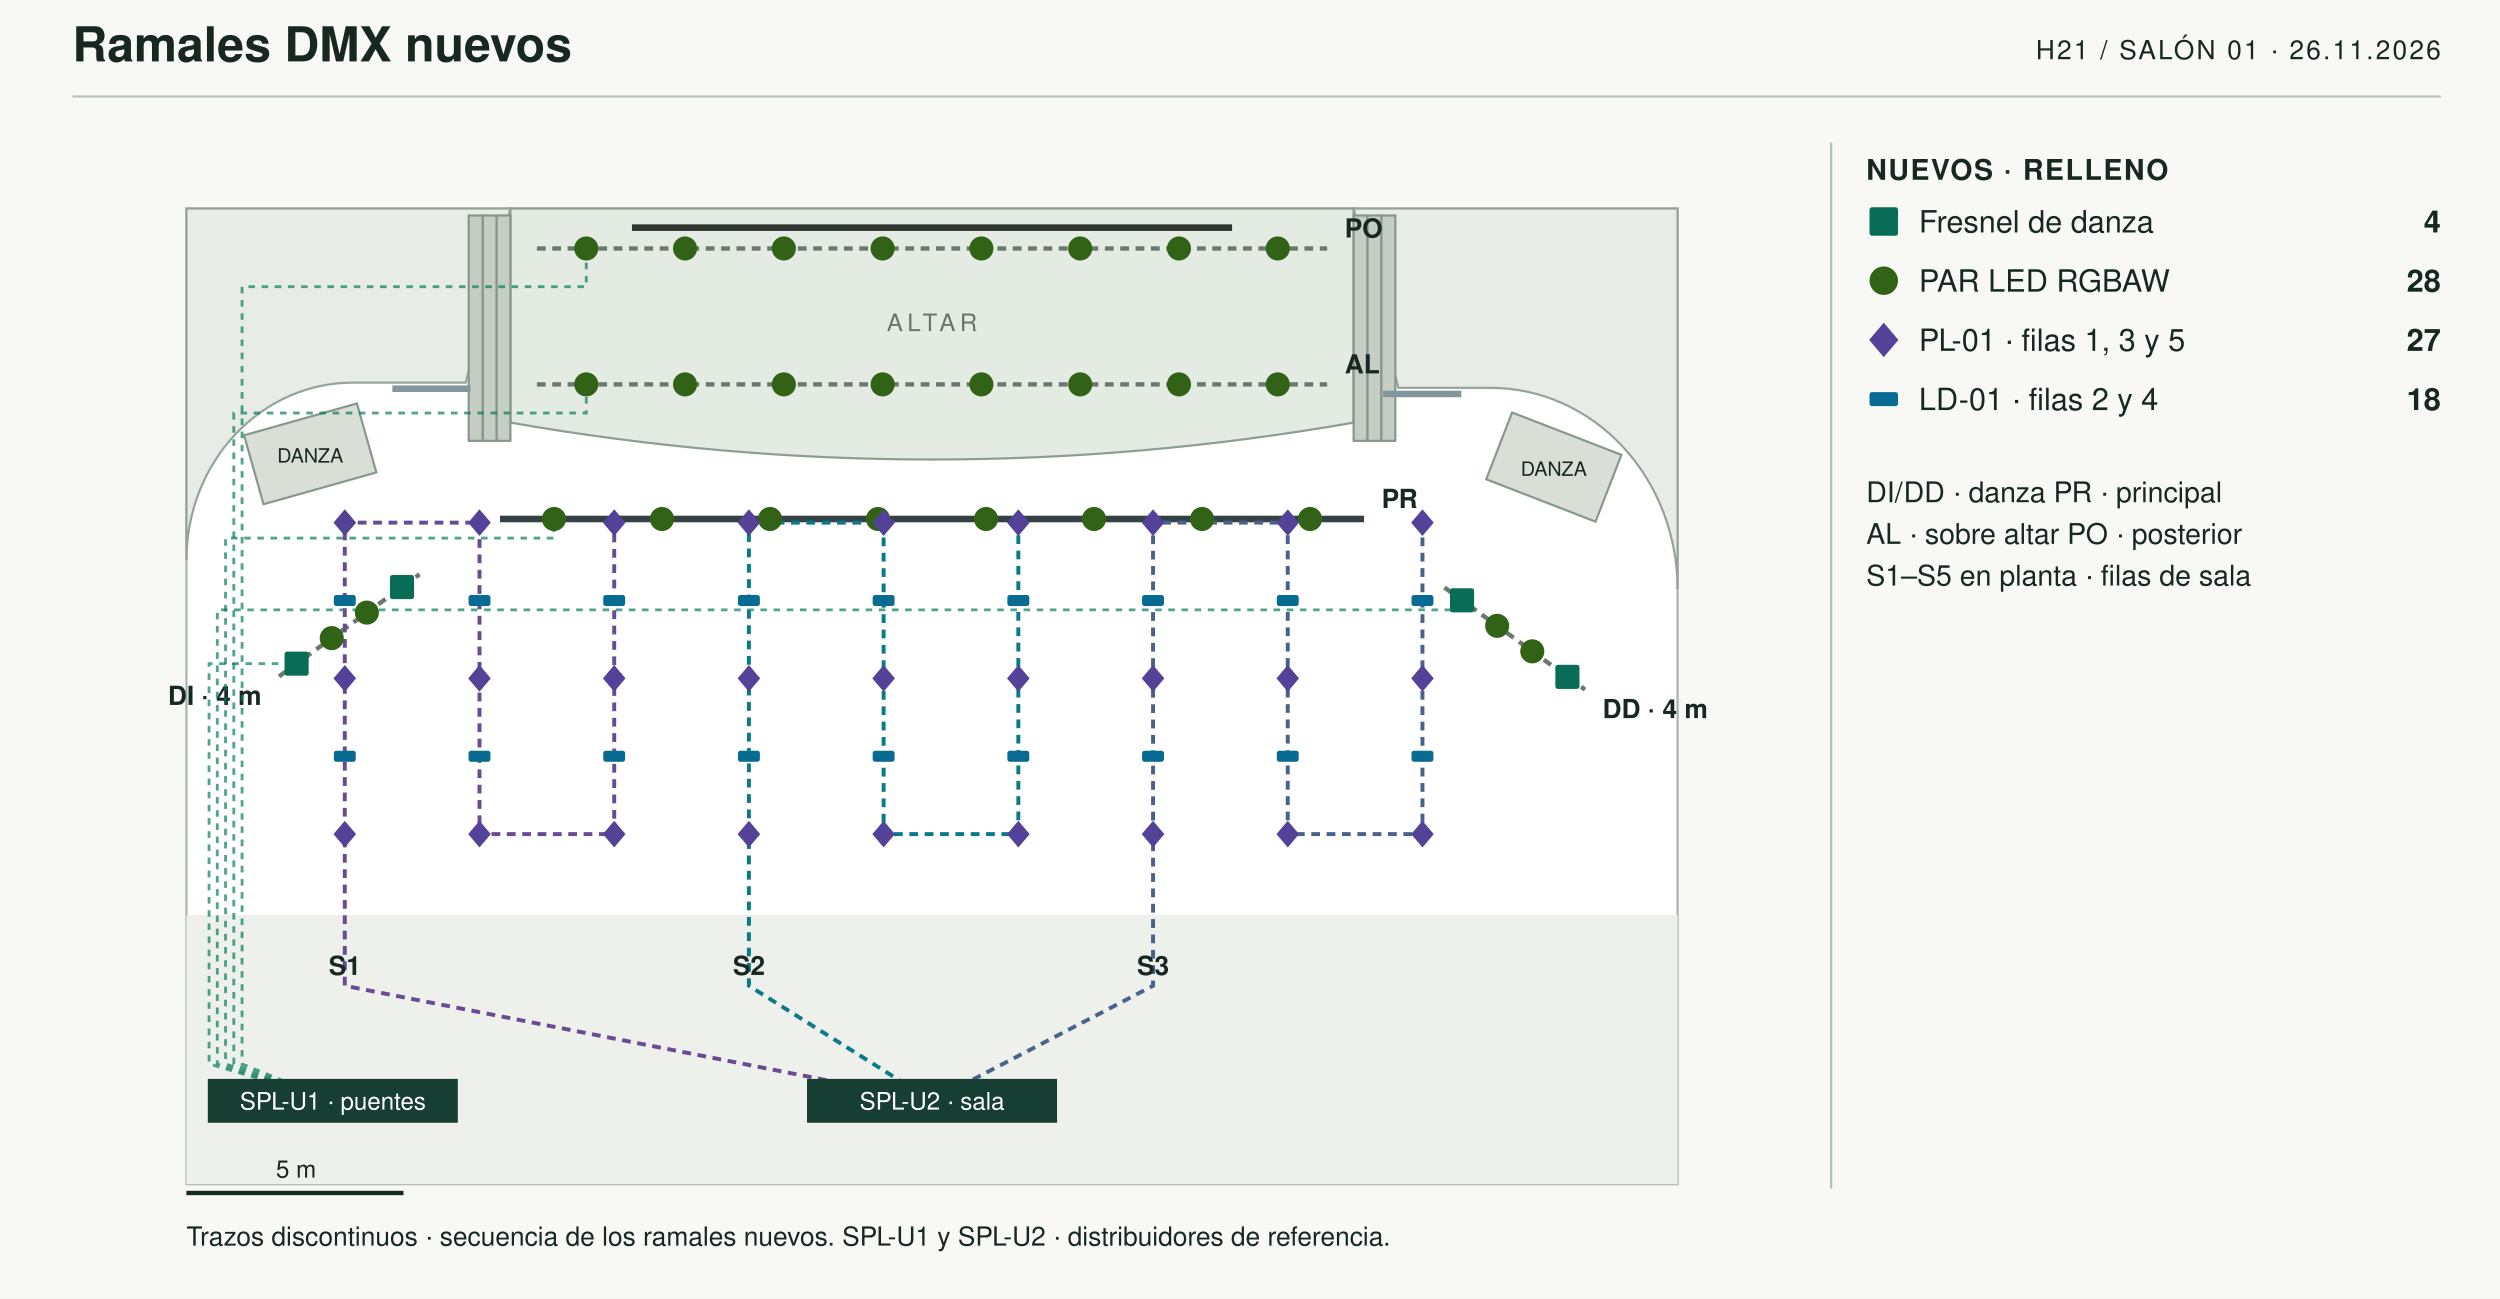
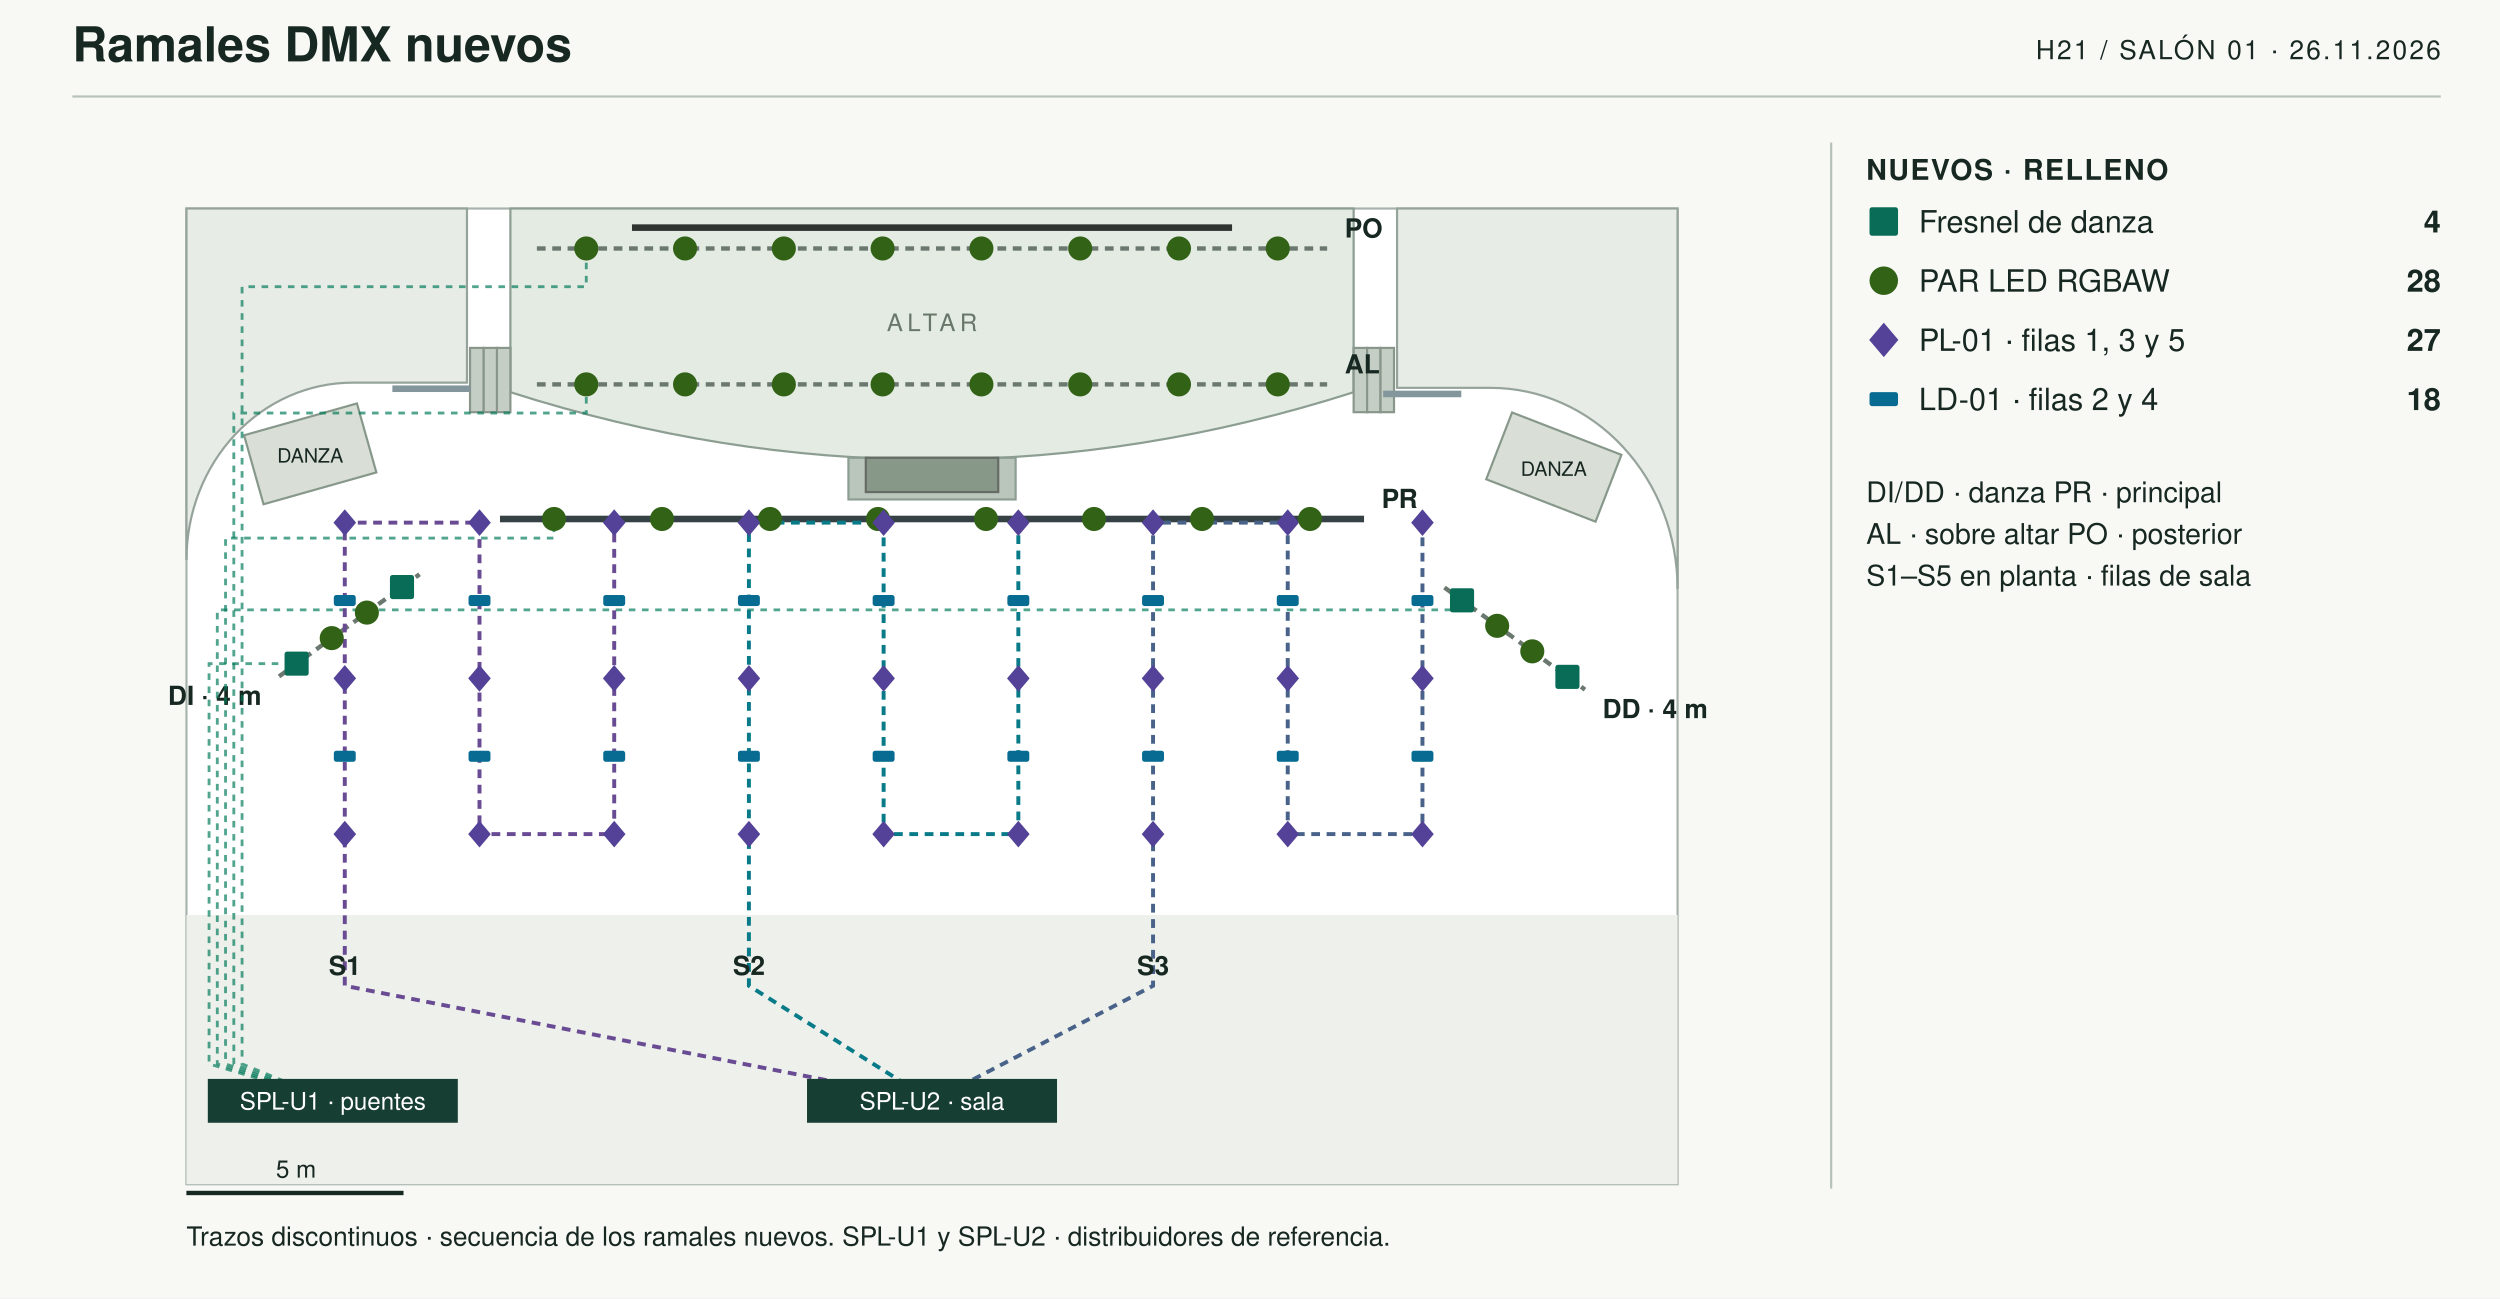
<svg xmlns="http://www.w3.org/2000/svg" viewBox="0 0 1140 592" role="img" aria-labelledby="t d">
  <rect width="1140" height="592" fill="#f8f9f4" />
  <g font-family="Helvetica,Arial,sans-serif" fill="#172722">
    <text x="33" y="28" font-size="22" text-anchor="start" font-weight="bold">Ramales DMX nuevos</text>
    <text x="1113" y="27" font-size="12" text-anchor="end" letter-spacing="1">H21  /  SALÓN 01  ·  26.11.2026</text>
    <line x1="33" y1="44" x2="1113" y2="44" stroke="#b6c2b8" />
    <line x1="835" y1="65" x2="835" y2="542" stroke="#b6c2b8" />
    <polygon points="85.03,95.09 764.97,95.09 764.97,540.00 85.03,540.00" fill="#fff" stroke="#a8b3ad" />
    <polygon points="85.03,417.24 764.97,417.24 764.97,540.00 85.03,540.00" fill="#edf0eb" stroke="none" />
-     <polygon points="212.35,174.49 160.74,174.49 157.03,174.59 153.32,174.88 149.63,175.36 145.97,176.04 142.35,176.91 138.77,177.97 135.24,179.21 131.77,180.64 128.37,182.25 125.05,184.03 121.82,185.98 118.68,188.11 115.64,190.39 112.71,192.83 109.90,195.42 107.21,198.16 104.65,201.03 102.22,204.03 99.93,207.16 97.79,210.40 95.81,213.75 93.97,217.20 92.30,220.74 90.80,224.37 89.46,228.07 88.29,231.84 87.30,235.66 86.49,239.53 85.85,243.44 85.40,247.37 85.13,251.33 85.03,255.29 85.03,95.09 232.74,95.09" fill="#e8ece6" stroke="#95a39a" />
-     <polygon points="637.65,176.86 679.79,176.86 683.97,176.97 688.14,177.31 692.29,177.86 696.41,178.63 700.49,179.61 704.52,180.81 708.49,182.23 712.39,183.85 716.21,185.67 719.94,187.69 723.58,189.91 727.11,192.32 730.53,194.91 733.83,197.68 736.99,200.63 740.02,203.73 742.90,206.99 745.63,210.40 748.20,213.95 750.61,217.63 752.85,221.43 754.91,225.35 756.79,229.37 758.48,233.49 759.99,237.69 761.30,241.96 762.41,246.30 763.33,250.69 764.04,255.13 764.56,259.60 764.86,264.09 764.97,268.59 764.97,95.09 617.26,95.09" fill="#e8ece6" stroke="#95a39a" />
-     <polygon points="232.74,95.09 617.26,95.09 617.26,192.70 605.24,194.74 593.23,196.65 581.21,198.42 569.19,200.07 557.18,201.58 545.16,202.96 533.15,204.21 521.13,205.33 509.11,206.31 497.10,207.17 485.08,207.89 473.06,208.48 461.05,208.94 449.03,209.27 437.02,209.47 425.00,209.53 412.98,209.47 400.97,209.27 388.95,208.94 376.94,208.48 364.92,207.89 352.90,207.17 340.89,206.31 328.87,205.33 316.85,204.21 304.84,202.96 292.82,201.58 280.81,200.07 268.79,198.42 256.77,196.65 244.76,194.74 232.74,192.70" fill="#e3ebe3" stroke="#8c9d91" />
-     <polygon points="232.74,98.26 226.41,98.26 226.41,201.02 232.74,201.02" fill="#c5cec4" stroke="#89968b" />
-     <polygon points="226.41,98.26 220.07,98.26 220.07,201.02 226.41,201.02" fill="#c5cec4" stroke="#89968b" />
-     <polygon points="220.07,98.26 213.73,98.26 213.73,201.02 220.07,201.02" fill="#c5cec4" stroke="#89968b" />
-     <polygon points="617.26,98.26 623.59,98.26 623.59,201.02 617.26,201.02" fill="#c5cec4" stroke="#89968b" />
-     <polygon points="623.59,98.26 629.93,98.26 629.93,201.02 623.59,201.02" fill="#c5cec4" stroke="#89968b" />
-     <polygon points="629.93,98.26 636.27,98.26 636.27,201.02 629.93,201.02" fill="#c5cec4" stroke="#89968b" />
+     <polygon points="212.94,174.49 160.74,174.49 157.03,174.59 153.32,174.88 149.63,175.36 145.97,176.04 142.35,176.91 138.77,177.97 135.24,179.21 131.77,180.64 128.37,182.25 125.05,184.03 121.82,185.98 118.68,188.11 115.64,190.39 112.71,192.83 109.90,195.42 107.21,198.16 104.65,201.03 102.22,204.03 99.93,207.16 97.79,210.40 95.81,213.75 93.97,217.20 92.30,220.74 90.80,224.37 89.46,228.07 88.29,231.84 87.30,235.66 86.49,239.53 85.85,243.44 85.40,247.37 85.13,251.33 85.03,255.29 85.03,95.09 212.94,95.09" fill="#e8ece6" stroke="#95a39a" />
+     <polygon points="637.06,176.86 679.79,176.86 683.97,176.97 688.14,177.31 692.29,177.86 696.41,178.63 700.49,179.61 704.52,180.81 708.49,182.23 712.39,183.85 716.21,185.67 719.94,187.69 723.58,189.91 727.11,192.32 730.53,194.91 733.83,197.68 736.99,200.63 740.02,203.73 742.90,206.99 745.63,210.40 748.20,213.95 750.61,217.63 752.85,221.43 754.91,225.35 756.79,229.37 758.48,233.49 759.99,237.69 761.30,241.96 762.41,246.30 763.33,250.69 764.04,255.13 764.56,259.60 764.86,264.09 764.97,268.59 764.97,95.09 637.06,95.09" fill="#e8ece6" stroke="#95a39a" />
+     <polygon points="232.74,95.09 617.26,95.09 617.26,178.84 605.24,182.56 593.23,186.04 581.21,189.27 569.19,192.27 557.18,195.03 545.16,197.55 533.15,199.82 521.13,201.86 509.11,203.66 497.10,205.22 485.08,206.54 473.06,207.62 461.05,208.46 449.03,209.05 437.02,209.41 425.00,209.53 412.98,209.41 400.97,209.05 388.95,208.46 376.94,207.62 364.92,206.54 352.90,205.22 340.89,203.66 328.87,201.86 316.85,199.82 304.84,197.55 292.82,195.03 280.81,192.27 268.79,189.27 256.77,186.04 244.76,182.56 232.74,178.84" fill="#e3ebe3" stroke="#8c9d91" />
+     <polygon points="386.88,208.74 463.12,208.74 463.12,227.75 386.88,227.75" fill="#bac6bb" stroke="#8c9d91" />
+     <polygon points="394.81,208.74 455.19,208.74 455.19,224.38 394.81,224.38" fill="#879788" stroke="#666b65" />
+     <polygon points="232.74,158.65 226.60,158.65 226.60,187.95 232.74,187.95" fill="#c5cec4" stroke="#89968b" />
+     <polygon points="226.60,158.65 220.47,158.65 220.47,187.95 226.60,187.95" fill="#c5cec4" stroke="#89968b" />
+     <polygon points="220.47,158.65 214.33,158.65 214.33,187.95 220.47,187.95" fill="#c5cec4" stroke="#89968b" />
+     <polygon points="617.26,158.65 623.40,158.65 623.40,187.95 617.26,187.95" fill="#c5cec4" stroke="#89968b" />
+     <polygon points="623.40,158.65 629.53,158.65 629.53,187.95 623.40,187.95" fill="#c5cec4" stroke="#89968b" />
+     <polygon points="629.53,158.65 635.67,158.65 635.67,187.95 629.53,187.95" fill="#c5cec4" stroke="#89968b" />
    <polyline points="288.18,103.80 561.82,103.80" fill="none" stroke="#303431" stroke-width="3" />
    <text x="425" y="151" font-size="11" text-anchor="middle" fill="#68776a" letter-spacing="2">ALTAR</text>
    <polyline points="178.92,177.26 214.56,177.26" fill="none" stroke="#82969c" stroke-width="3" />
    <polyline points="630.71,179.64 666.35,179.64" fill="none" stroke="#82969c" stroke-width="3" />
    <polygon points="111.30,198.48 162.76,183.97 171.62,215.42 120.17,229.93" fill="#d9dfd6" stroke="#87988b" />
    <text x="141.464" y="210.951" font-size="9" text-anchor="middle">DANZA</text>
    <polygon points="689.51,188.10 739.36,207.41 727.56,237.88 677.71,218.56" fill="#d9dfd6" stroke="#87988b" />
    <text x="708.536" y="216.987" font-size="9" text-anchor="middle">DANZA</text>
    <polyline points="127.25,308.44 191.32,261.88" fill="none" stroke="#6b786f" stroke-width="2" stroke-dasharray="4 3" />
    <text x="119.247" y="321.437" font-size="12" text-anchor="end" font-weight="bold">DI · 4 m</text>
    <polyline points="658.68,267.92 722.75,314.47" fill="none" stroke="#6b786f" stroke-width="2" stroke-dasharray="4 3" />
    <text x="730.753" y="327.473" font-size="12" text-anchor="start" font-weight="bold">DD · 4 m</text>
    <polyline points="227.99,236.66 622.01,236.66" fill="none" stroke="#354144" stroke-width="3" />
    <text x="630.01" y="231.66" font-size="12" text-anchor="start" font-weight="bold">PR</text>
    <polyline points="244.82,175.28 605.18,175.28" fill="none" stroke="#6b786f" stroke-width="2" stroke-dasharray="4 3" />
    <text x="613.18" y="170.28" font-size="12" text-anchor="start" font-weight="bold">AL</text>
    <polyline points="244.82,113.31 605.18,113.31" fill="none" stroke="#6b786f" stroke-width="2" stroke-dasharray="4 3" />
    <text x="613.18" y="108.306" font-size="12" text-anchor="start" font-weight="bold">PO</text>
    <polyline points="151.76,501.98 95.33,485.15 95.33,302.62 135.26,302.62 135.26,302.62" fill="none" stroke="#007958" stroke-width="1.3" stroke-dasharray="3 3" opacity=".68" />
    <polyline points="151.76,501.98 99.09,485.15 99.09,278.10 666.69,278.10 666.69,273.74" fill="none" stroke="#007958" stroke-width="1.3" stroke-dasharray="3 3" opacity=".68" />
    <polyline points="151.76,501.98 102.85,485.15 102.85,245.37 252.62,245.37 252.62,236.66" fill="none" stroke="#007958" stroke-width="1.3" stroke-dasharray="3 3" opacity=".68" />
    <polyline points="151.76,501.98 106.62,485.15 106.62,188.35 267.34,188.35 267.34,175.28" fill="none" stroke="#007958" stroke-width="1.3" stroke-dasharray="3 3" opacity=".68" />
    <polyline points="151.76,501.98 110.38,485.15 110.38,130.73 267.34,130.73 267.34,113.31" fill="none" stroke="#007958" stroke-width="1.3" stroke-dasharray="3 3" opacity=".68" />
    <polyline points="425.00,501.98 157.22,449.51 157.22,380.36 157.22,344.85 157.22,309.34 157.22,273.83 157.22,238.32 218.65,238.32 218.65,273.83 218.65,309.34 218.65,344.85 218.65,380.36 280.08,380.36 280.08,344.85 280.08,309.34 280.08,273.83 280.08,238.32" fill="none" stroke="#694b93" stroke-width="1.8" stroke-dasharray="4 3" />
    <text x="157.221" y="444.56" font-size="12" text-anchor="middle" font-weight="bold">S1</text>
    <polyline points="425.00,501.98 341.50,449.51 341.50,380.36 341.50,344.85 341.50,309.34 341.50,273.83 341.50,238.32 402.93,238.32 402.93,273.83 402.93,309.34 402.93,344.85 402.93,380.36 464.36,380.36 464.36,344.85 464.36,309.34 464.36,273.83 464.36,238.32" fill="none" stroke="#087a88" stroke-width="1.8" stroke-dasharray="4 3" />
    <text x="341.504" y="444.56" font-size="12" text-anchor="middle" font-weight="bold">S2</text>
    <polyline points="425.00,501.98 525.79,449.51 525.79,380.36 525.79,344.85 525.79,309.34 525.79,273.83 525.79,238.32 587.21,238.32 587.21,273.83 587.21,309.34 587.21,344.85 587.21,380.36 648.64,380.36 648.64,344.85 648.64,309.34 648.64,273.83 648.64,238.32" fill="none" stroke="#496289" stroke-width="1.8" stroke-dasharray="4 3" />
    <text x="525.787" y="444.56" font-size="12" text-anchor="middle" font-weight="bold">S3</text>
    <rect x="94.76" y="491.98" width="114" height="20" fill="#173e32" />
    <text x="151.76" y="505.98" font-size="11" text-anchor="middle" fill="white">SPL-U1 · puentes</text>
    <rect x="368" y="491.98" width="114" height="20" fill="#173e32" />
    <text x="425" y="505.98" font-size="11" text-anchor="middle" fill="white">SPL-U2 · sala</text>
    <g data-id="DI-01" data-etapa="nuevo">
      <rect x="130.256" y="297.618" width="10" height="10" rx=".65" fill="#086c56" stroke="#086c56" stroke-width="1" />
    </g>
    <g data-id="DI-02" data-etapa="nuevo">
      <circle cx="151.275" cy="290.98" r="5" fill="#316216" stroke="#316216" stroke-width="1" />
    </g>
    <g data-id="DI-03" data-etapa="nuevo">
      <circle cx="167.293" cy="279.341" r="5" fill="#316216" stroke="#316216" stroke-width="1" />
    </g>
    <g data-id="DI-04" data-etapa="nuevo">
      <rect x="178.312" y="262.703" width="10" height="10" rx=".65" fill="#086c56" stroke="#086c56" stroke-width="1" />
    </g>
    <g data-id="DD-01" data-etapa="nuevo">
      <rect x="661.688" y="268.74" width="10" height="10" rx=".65" fill="#086c56" stroke="#086c56" stroke-width="1" />
    </g>
    <g data-id="DD-02" data-etapa="nuevo">
      <circle cx="682.707" cy="285.378" r="5" fill="#316216" stroke="#316216" stroke-width="1" />
    </g>
    <g data-id="DD-03" data-etapa="nuevo">
      <circle cx="698.725" cy="297.016" r="5" fill="#316216" stroke="#316216" stroke-width="1" />
    </g>
    <g data-id="DD-04" data-etapa="nuevo">
      <rect x="709.744" y="303.654" width="10" height="10" rx=".65" fill="#086c56" stroke="#086c56" stroke-width="1" />
    </g>
    <g data-id="PR-01" data-etapa="nuevo">
      <circle cx="252.616" cy="236.66" r="5" fill="#316216" stroke="#316216" stroke-width="1" />
    </g>
    <g data-id="PR-02" data-etapa="nuevo">
      <circle cx="301.869" cy="236.66" r="5" fill="#316216" stroke="#316216" stroke-width="1" />
    </g>
    <g data-id="PR-03" data-etapa="nuevo">
      <circle cx="351.121" cy="236.66" r="5" fill="#316216" stroke="#316216" stroke-width="1" />
    </g>
    <g data-id="PR-04" data-etapa="nuevo">
      <circle cx="400.374" cy="236.66" r="5" fill="#316216" stroke="#316216" stroke-width="1" />
    </g>
    <g data-id="PR-05" data-etapa="nuevo">
      <circle cx="449.626" cy="236.66" r="5" fill="#316216" stroke="#316216" stroke-width="1" />
    </g>
    <g data-id="PR-06" data-etapa="nuevo">
      <circle cx="498.879" cy="236.66" r="5" fill="#316216" stroke="#316216" stroke-width="1" />
    </g>
    <g data-id="PR-07" data-etapa="nuevo">
      <circle cx="548.131" cy="236.66" r="5" fill="#316216" stroke="#316216" stroke-width="1" />
    </g>
    <g data-id="PR-08" data-etapa="nuevo">
      <circle cx="597.384" cy="236.66" r="5" fill="#316216" stroke="#316216" stroke-width="1" />
    </g>
    <g data-id="AL-01" data-etapa="nuevo">
      <circle cx="267.342" cy="175.28" r="5" fill="#316216" stroke="#316216" stroke-width="1" />
    </g>
    <g data-id="AL-02" data-etapa="nuevo">
      <circle cx="312.387" cy="175.28" r="5" fill="#316216" stroke="#316216" stroke-width="1" />
    </g>
    <g data-id="AL-03" data-etapa="nuevo">
      <circle cx="357.433" cy="175.28" r="5" fill="#316216" stroke="#316216" stroke-width="1" />
    </g>
    <g data-id="AL-04" data-etapa="nuevo">
      <circle cx="402.478" cy="175.28" r="5" fill="#316216" stroke="#316216" stroke-width="1" />
    </g>
    <g data-id="AL-05" data-etapa="nuevo">
      <circle cx="447.522" cy="175.28" r="5" fill="#316216" stroke="#316216" stroke-width="1" />
    </g>
    <g data-id="AL-06" data-etapa="nuevo">
      <circle cx="492.567" cy="175.28" r="5" fill="#316216" stroke="#316216" stroke-width="1" />
    </g>
    <g data-id="AL-07" data-etapa="nuevo">
      <circle cx="537.612" cy="175.28" r="5" fill="#316216" stroke="#316216" stroke-width="1" />
    </g>
    <g data-id="AL-08" data-etapa="nuevo">
      <circle cx="582.658" cy="175.28" r="5" fill="#316216" stroke="#316216" stroke-width="1" />
    </g>
    <g data-id="PO-01" data-etapa="nuevo">
      <circle cx="267.342" cy="113.306" r="5" fill="#316216" stroke="#316216" stroke-width="1" />
    </g>
    <g data-id="PO-02" data-etapa="nuevo">
      <circle cx="312.387" cy="113.306" r="5" fill="#316216" stroke="#316216" stroke-width="1" />
    </g>
    <g data-id="PO-03" data-etapa="nuevo">
      <circle cx="357.433" cy="113.306" r="5" fill="#316216" stroke="#316216" stroke-width="1" />
    </g>
    <g data-id="PO-04" data-etapa="nuevo">
      <circle cx="402.478" cy="113.306" r="5" fill="#316216" stroke="#316216" stroke-width="1" />
    </g>
    <g data-id="PO-05" data-etapa="nuevo">
      <circle cx="447.522" cy="113.306" r="5" fill="#316216" stroke="#316216" stroke-width="1" />
    </g>
    <g data-id="PO-06" data-etapa="nuevo">
      <circle cx="492.567" cy="113.306" r="5" fill="#316216" stroke="#316216" stroke-width="1" />
    </g>
    <g data-id="PO-07" data-etapa="nuevo">
      <circle cx="537.612" cy="113.306" r="5" fill="#316216" stroke="#316216" stroke-width="1" />
    </g>
    <g data-id="PO-08" data-etapa="nuevo">
      <circle cx="582.658" cy="113.306" r="5" fill="#316216" stroke="#316216" stroke-width="1" />
    </g>
    <g data-id="S5-01" data-etapa="nuevo">
      <polygon points="157.221,375.051 161.721,380.361 157.221,385.671 152.721,380.361" fill="#534297" stroke="#534297" stroke-width="1" />
    </g>
    <g data-id="S4-01" data-etapa="nuevo">
      <rect x="152.721" y="342.826" width="9" height="4.05" rx=".65" fill="#086b91" stroke="#086b91" stroke-width="1" />
    </g>
    <g data-id="S3-01" data-etapa="nuevo">
      <polygon points="157.221,304.032 161.721,309.342 157.221,314.652 152.721,309.342" fill="#534297" stroke="#534297" stroke-width="1" />
    </g>
    <g data-id="S2-01" data-etapa="nuevo">
      <rect x="152.721" y="271.807" width="9" height="4.05" rx=".65" fill="#086b91" stroke="#086b91" stroke-width="1" />
    </g>
    <g data-id="S1-01" data-etapa="nuevo">
      <polygon points="157.221,233.013 161.721,238.323 157.221,243.633 152.721,238.323" fill="#534297" stroke="#534297" stroke-width="1" />
    </g>
    <g data-id="S1-02" data-etapa="nuevo">
      <polygon points="218.649,233.013 223.149,238.323 218.649,243.633 214.149,238.323" fill="#534297" stroke="#534297" stroke-width="1" />
    </g>
    <g data-id="S2-02" data-etapa="nuevo">
      <rect x="214.149" y="271.807" width="9" height="4.05" rx=".65" fill="#086b91" stroke="#086b91" stroke-width="1" />
    </g>
    <g data-id="S3-02" data-etapa="nuevo">
      <polygon points="218.649,304.032 223.149,309.342 218.649,314.652 214.149,309.342" fill="#534297" stroke="#534297" stroke-width="1" />
    </g>
    <g data-id="S4-02" data-etapa="nuevo">
      <rect x="214.149" y="342.826" width="9" height="4.05" rx=".65" fill="#086b91" stroke="#086b91" stroke-width="1" />
    </g>
    <g data-id="S5-02" data-etapa="nuevo">
      <polygon points="218.649,375.051 223.149,380.361 218.649,385.671 214.149,380.361" fill="#534297" stroke="#534297" stroke-width="1" />
    </g>
    <g data-id="S5-03" data-etapa="nuevo">
      <polygon points="280.076,375.051 284.576,380.361 280.076,385.671 275.576,380.361" fill="#534297" stroke="#534297" stroke-width="1" />
    </g>
    <g data-id="S4-03" data-etapa="nuevo">
      <rect x="275.576" y="342.826" width="9" height="4.05" rx=".65" fill="#086b91" stroke="#086b91" stroke-width="1" />
    </g>
    <g data-id="S3-03" data-etapa="nuevo">
      <polygon points="280.076,304.032 284.576,309.342 280.076,314.652 275.576,309.342" fill="#534297" stroke="#534297" stroke-width="1" />
    </g>
    <g data-id="S2-03" data-etapa="nuevo">
      <rect x="275.576" y="271.807" width="9" height="4.05" rx=".65" fill="#086b91" stroke="#086b91" stroke-width="1" />
    </g>
    <g data-id="S1-03" data-etapa="nuevo">
      <polygon points="280.076,233.013 284.576,238.323 280.076,243.633 275.576,238.323" fill="#534297" stroke="#534297" stroke-width="1" />
    </g>
    <g data-id="S5-04" data-etapa="nuevo">
      <polygon points="341.504,375.051 346.004,380.361 341.504,385.671 337.004,380.361" fill="#534297" stroke="#534297" stroke-width="1" />
    </g>
    <g data-id="S4-04" data-etapa="nuevo">
      <rect x="337.004" y="342.826" width="9" height="4.05" rx=".65" fill="#086b91" stroke="#086b91" stroke-width="1" />
    </g>
    <g data-id="S3-04" data-etapa="nuevo">
      <polygon points="341.504,304.032 346.004,309.342 341.504,314.652 337.004,309.342" fill="#534297" stroke="#534297" stroke-width="1" />
    </g>
    <g data-id="S2-04" data-etapa="nuevo">
      <rect x="337.004" y="271.807" width="9" height="4.05" rx=".65" fill="#086b91" stroke="#086b91" stroke-width="1" />
    </g>
    <g data-id="S1-04" data-etapa="nuevo">
      <polygon points="341.504,233.013 346.004,238.323 341.504,243.633 337.004,238.323" fill="#534297" stroke="#534297" stroke-width="1" />
    </g>
    <g data-id="S1-05" data-etapa="nuevo">
      <polygon points="402.931,233.013 407.431,238.323 402.931,243.633 398.431,238.323" fill="#534297" stroke="#534297" stroke-width="1" />
    </g>
    <g data-id="S2-05" data-etapa="nuevo">
      <rect x="398.431" y="271.807" width="9" height="4.05" rx=".65" fill="#086b91" stroke="#086b91" stroke-width="1" />
    </g>
    <g data-id="S3-05" data-etapa="nuevo">
      <polygon points="402.931,304.032 407.431,309.342 402.931,314.652 398.431,309.342" fill="#534297" stroke="#534297" stroke-width="1" />
    </g>
    <g data-id="S4-05" data-etapa="nuevo">
      <rect x="398.431" y="342.826" width="9" height="4.05" rx=".65" fill="#086b91" stroke="#086b91" stroke-width="1" />
    </g>
    <g data-id="S5-05" data-etapa="nuevo">
      <polygon points="402.931,375.051 407.431,380.361 402.931,385.671 398.431,380.361" fill="#534297" stroke="#534297" stroke-width="1" />
    </g>
    <g data-id="S5-06" data-etapa="nuevo">
      <polygon points="464.359,375.051 468.859,380.361 464.359,385.671 459.859,380.361" fill="#534297" stroke="#534297" stroke-width="1" />
    </g>
    <g data-id="S4-06" data-etapa="nuevo">
      <rect x="459.859" y="342.826" width="9" height="4.05" rx=".65" fill="#086b91" stroke="#086b91" stroke-width="1" />
    </g>
    <g data-id="S3-06" data-etapa="nuevo">
      <polygon points="464.359,304.032 468.859,309.342 464.359,314.652 459.859,309.342" fill="#534297" stroke="#534297" stroke-width="1" />
    </g>
    <g data-id="S2-06" data-etapa="nuevo">
      <rect x="459.859" y="271.807" width="9" height="4.05" rx=".65" fill="#086b91" stroke="#086b91" stroke-width="1" />
    </g>
    <g data-id="S1-06" data-etapa="nuevo">
      <polygon points="464.359,233.013 468.859,238.323 464.359,243.633 459.859,238.323" fill="#534297" stroke="#534297" stroke-width="1" />
    </g>
    <g data-id="S5-07" data-etapa="nuevo">
      <polygon points="525.787,375.051 530.287,380.361 525.787,385.671 521.287,380.361" fill="#534297" stroke="#534297" stroke-width="1" />
    </g>
    <g data-id="S4-07" data-etapa="nuevo">
      <rect x="521.287" y="342.826" width="9" height="4.05" rx=".65" fill="#086b91" stroke="#086b91" stroke-width="1" />
    </g>
    <g data-id="S3-07" data-etapa="nuevo">
      <polygon points="525.787,304.032 530.287,309.342 525.787,314.652 521.287,309.342" fill="#534297" stroke="#534297" stroke-width="1" />
    </g>
    <g data-id="S2-07" data-etapa="nuevo">
      <rect x="521.287" y="271.807" width="9" height="4.05" rx=".65" fill="#086b91" stroke="#086b91" stroke-width="1" />
    </g>
    <g data-id="S1-07" data-etapa="nuevo">
      <polygon points="525.787,233.013 530.287,238.323 525.787,243.633 521.287,238.323" fill="#534297" stroke="#534297" stroke-width="1" />
    </g>
    <g data-id="S1-08" data-etapa="nuevo">
      <polygon points="587.214,233.013 591.714,238.323 587.214,243.633 582.714,238.323" fill="#534297" stroke="#534297" stroke-width="1" />
    </g>
    <g data-id="S2-08" data-etapa="nuevo">
      <rect x="582.714" y="271.807" width="9" height="4.05" rx=".65" fill="#086b91" stroke="#086b91" stroke-width="1" />
    </g>
    <g data-id="S3-08" data-etapa="nuevo">
      <polygon points="587.214,304.032 591.714,309.342 587.214,314.652 582.714,309.342" fill="#534297" stroke="#534297" stroke-width="1" />
    </g>
    <g data-id="S4-08" data-etapa="nuevo">
      <rect x="582.714" y="342.826" width="9" height="4.05" rx=".65" fill="#086b91" stroke="#086b91" stroke-width="1" />
    </g>
    <g data-id="S5-08" data-etapa="nuevo">
      <polygon points="587.214,375.051 591.714,380.361 587.214,385.671 582.714,380.361" fill="#534297" stroke="#534297" stroke-width="1" />
    </g>
    <g data-id="S5-09" data-etapa="nuevo">
      <polygon points="648.642,375.051 653.142,380.361 648.642,385.671 644.142,380.361" fill="#534297" stroke="#534297" stroke-width="1" />
    </g>
    <g data-id="S4-09" data-etapa="nuevo">
      <rect x="644.142" y="342.826" width="9" height="4.05" rx=".65" fill="#086b91" stroke="#086b91" stroke-width="1" />
    </g>
    <g data-id="S3-09" data-etapa="nuevo">
      <polygon points="648.642,304.032 653.142,309.342 648.642,314.652 644.142,309.342" fill="#534297" stroke="#534297" stroke-width="1" />
    </g>
    <g data-id="S2-09" data-etapa="nuevo">
      <rect x="644.142" y="271.807" width="9" height="4.05" rx=".65" fill="#086b91" stroke="#086b91" stroke-width="1" />
    </g>
    <g data-id="S1-09" data-etapa="nuevo">
      <polygon points="648.642,233.013 653.142,238.323 648.642,243.633 644.142,238.323" fill="#534297" stroke="#534297" stroke-width="1" />
    </g>
    <text x="851" y="82" font-size="13" text-anchor="start" font-weight="700" letter-spacing=".7">NUEVOS · RELLENO</text>
    <rect x="853" y="95" width="12" height="12" rx=".65" fill="#086c56" stroke="#086c56" stroke-width="1" />
    <text x="875" y="106" font-size="14" text-anchor="start">Fresnel de danza</text>
    <text x="1113" y="106" font-size="14" text-anchor="end" font-weight="bold">4</text>
    <circle cx="859" cy="128" r="6" fill="#316216" stroke="#316216" stroke-width="1" />
    <text x="875" y="133" font-size="14" text-anchor="start">PAR LED RGBAW</text>
    <text x="1113" y="133" font-size="14" text-anchor="end" font-weight="bold">28</text>
    <polygon points="859,147.92 865,155 859,162.08 853,155" fill="#534297" stroke="#534297" stroke-width="1" />
    <text x="875" y="160" font-size="14" text-anchor="start">PL-01 · filas 1, 3 y 5</text>
    <text x="1113" y="160" font-size="14" text-anchor="end" font-weight="bold">27</text>
    <rect x="853" y="179.3" width="12" height="5.4" rx=".65" fill="#086b91" stroke="#086b91" stroke-width="1" />
    <text x="875" y="187" font-size="14" text-anchor="start">LD-01 · filas 2 y 4</text>
    <text x="1113" y="187" font-size="14" text-anchor="end" font-weight="bold">18</text>
    <text x="851" y="229" font-size="13" text-anchor="start">DI/DD · danza    PR · principal</text>
    <text x="851" y="248" font-size="13" text-anchor="start">AL · sobre altar    PO · posterior</text>
    <text x="851" y="267" font-size="13" text-anchor="start">S1–S5 en planta · filas de sala</text>
    <line x1="85" y1="544" x2="184" y2="544" stroke="#172722" stroke-width="2" />
    <text x="135" y="537" font-size="11" text-anchor="middle">5 m</text>
    <text x="85" y="568" font-size="12" text-anchor="start">Trazos discontinuos · secuencia de los ramales nuevos. SPL-U1 y SPL-U2 · distribuidores de referencia.</text>
  </g>
</svg>
